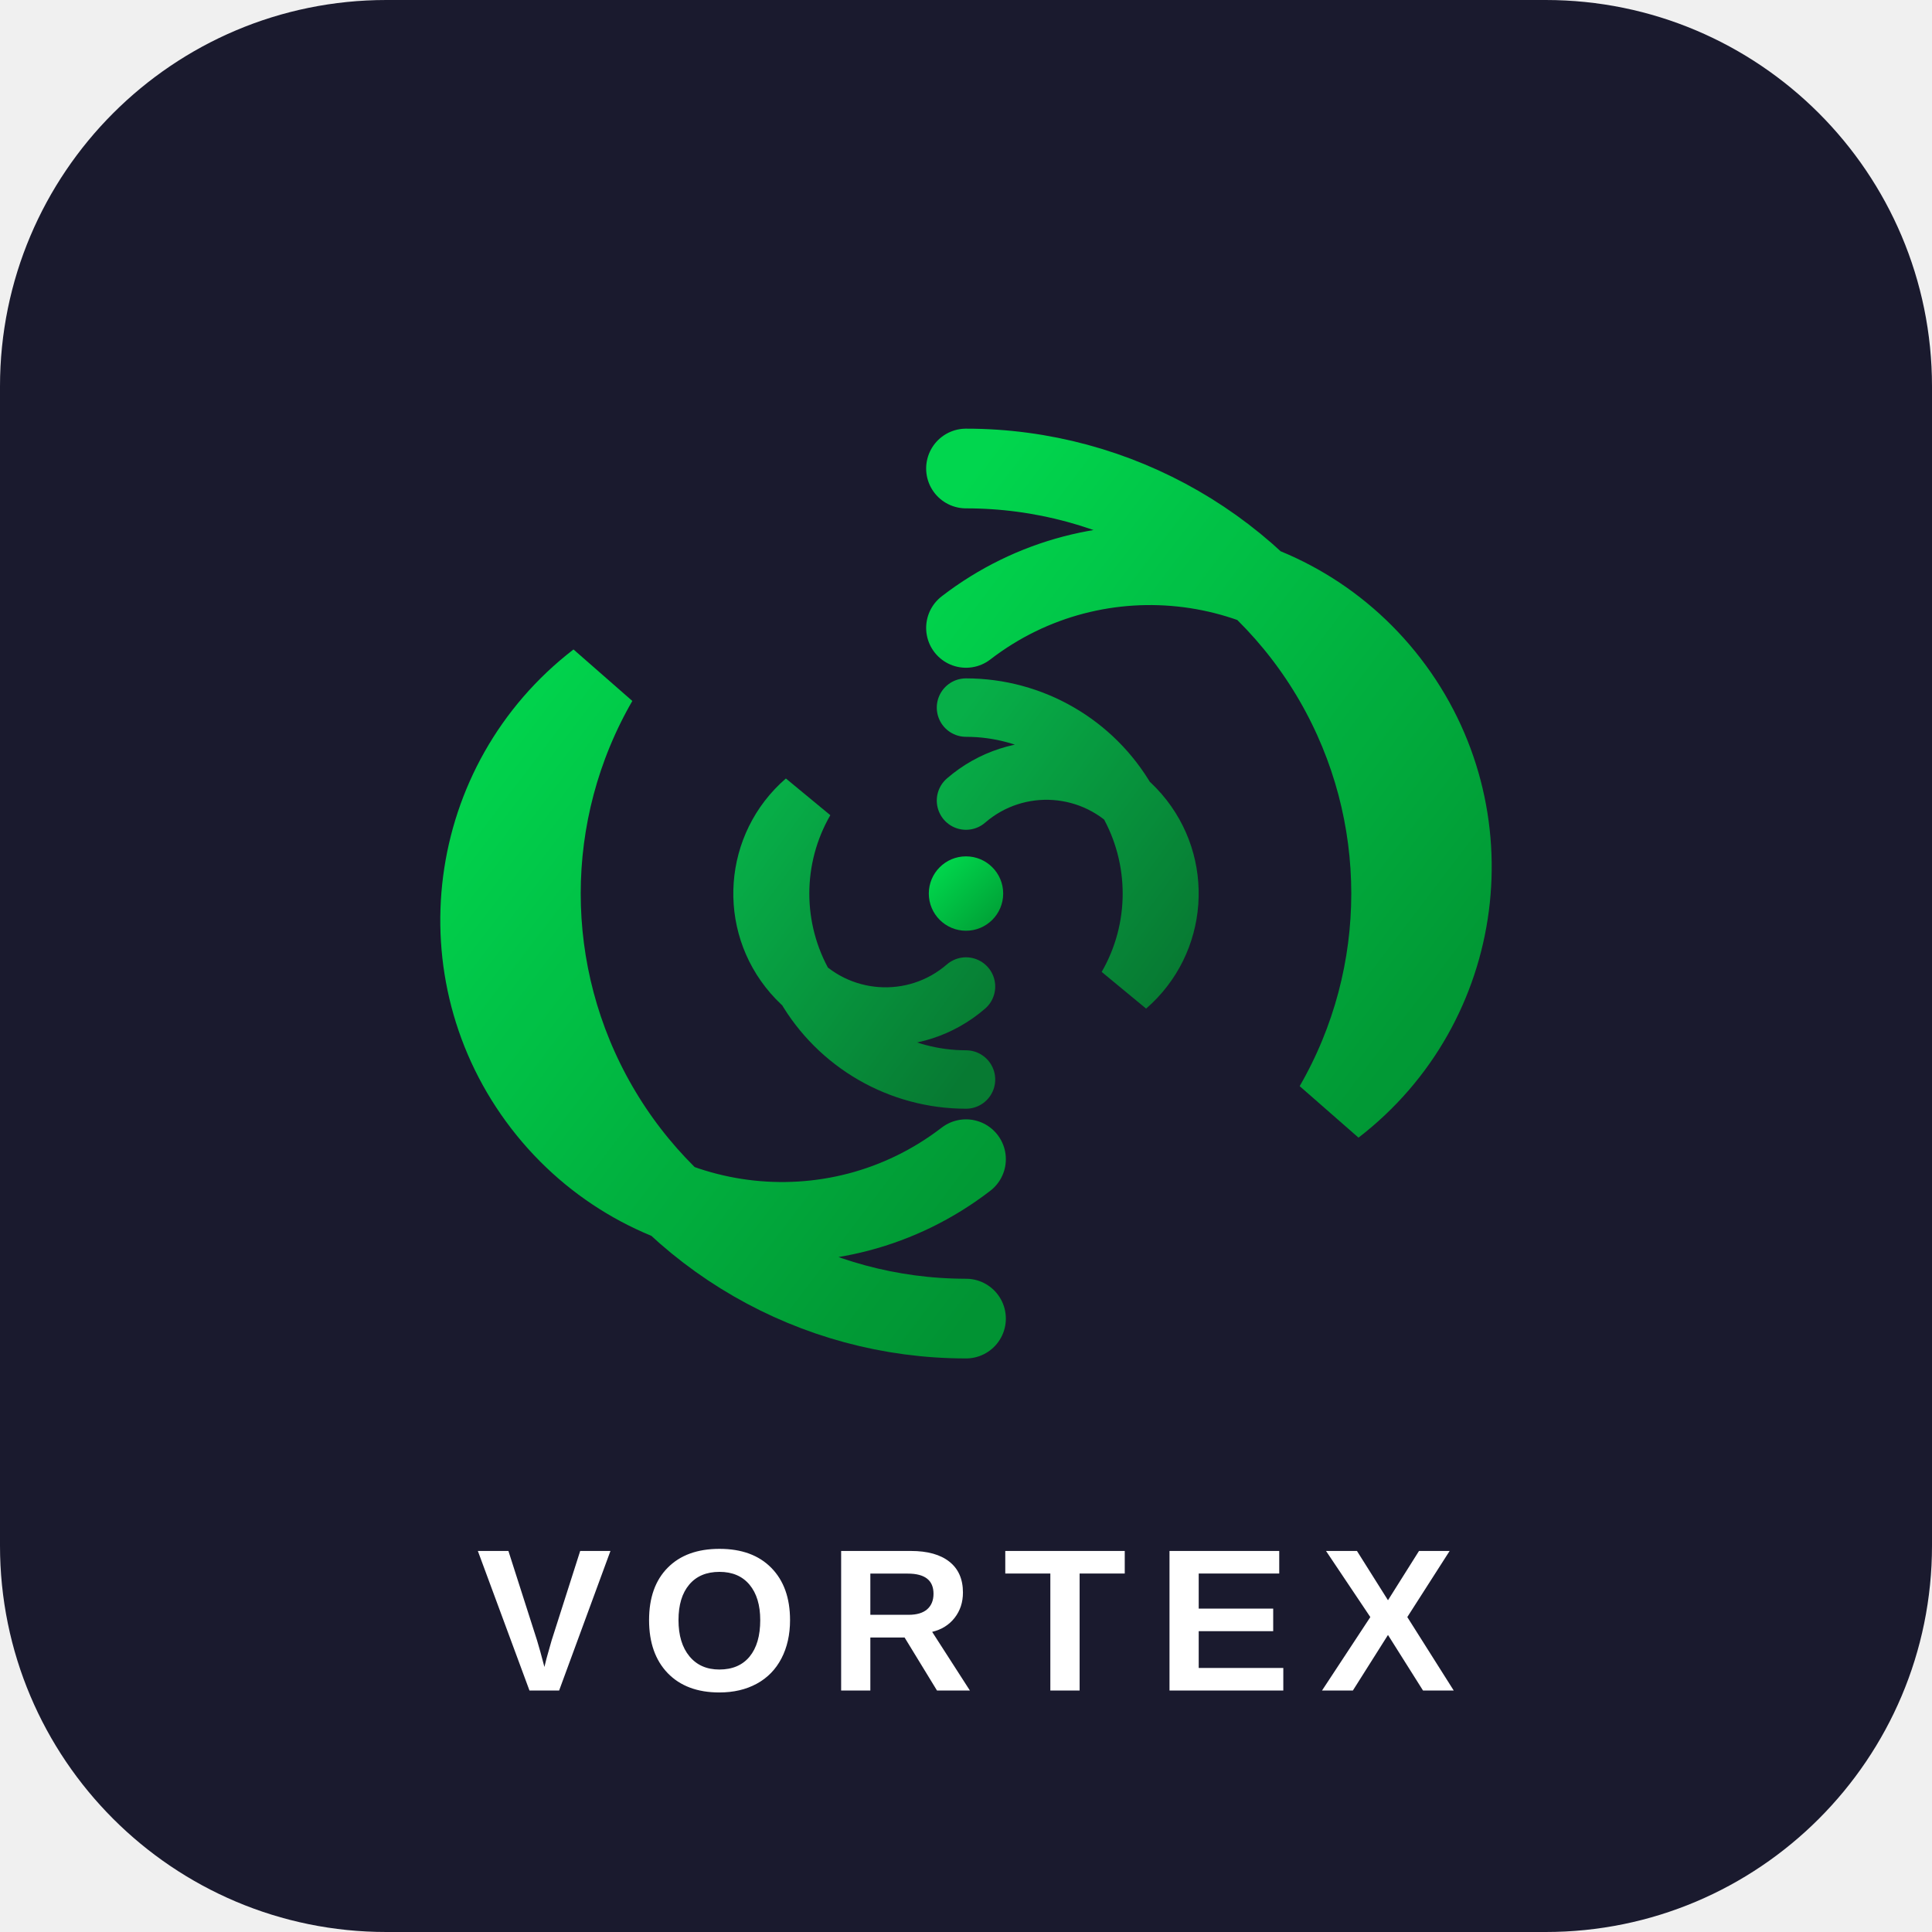
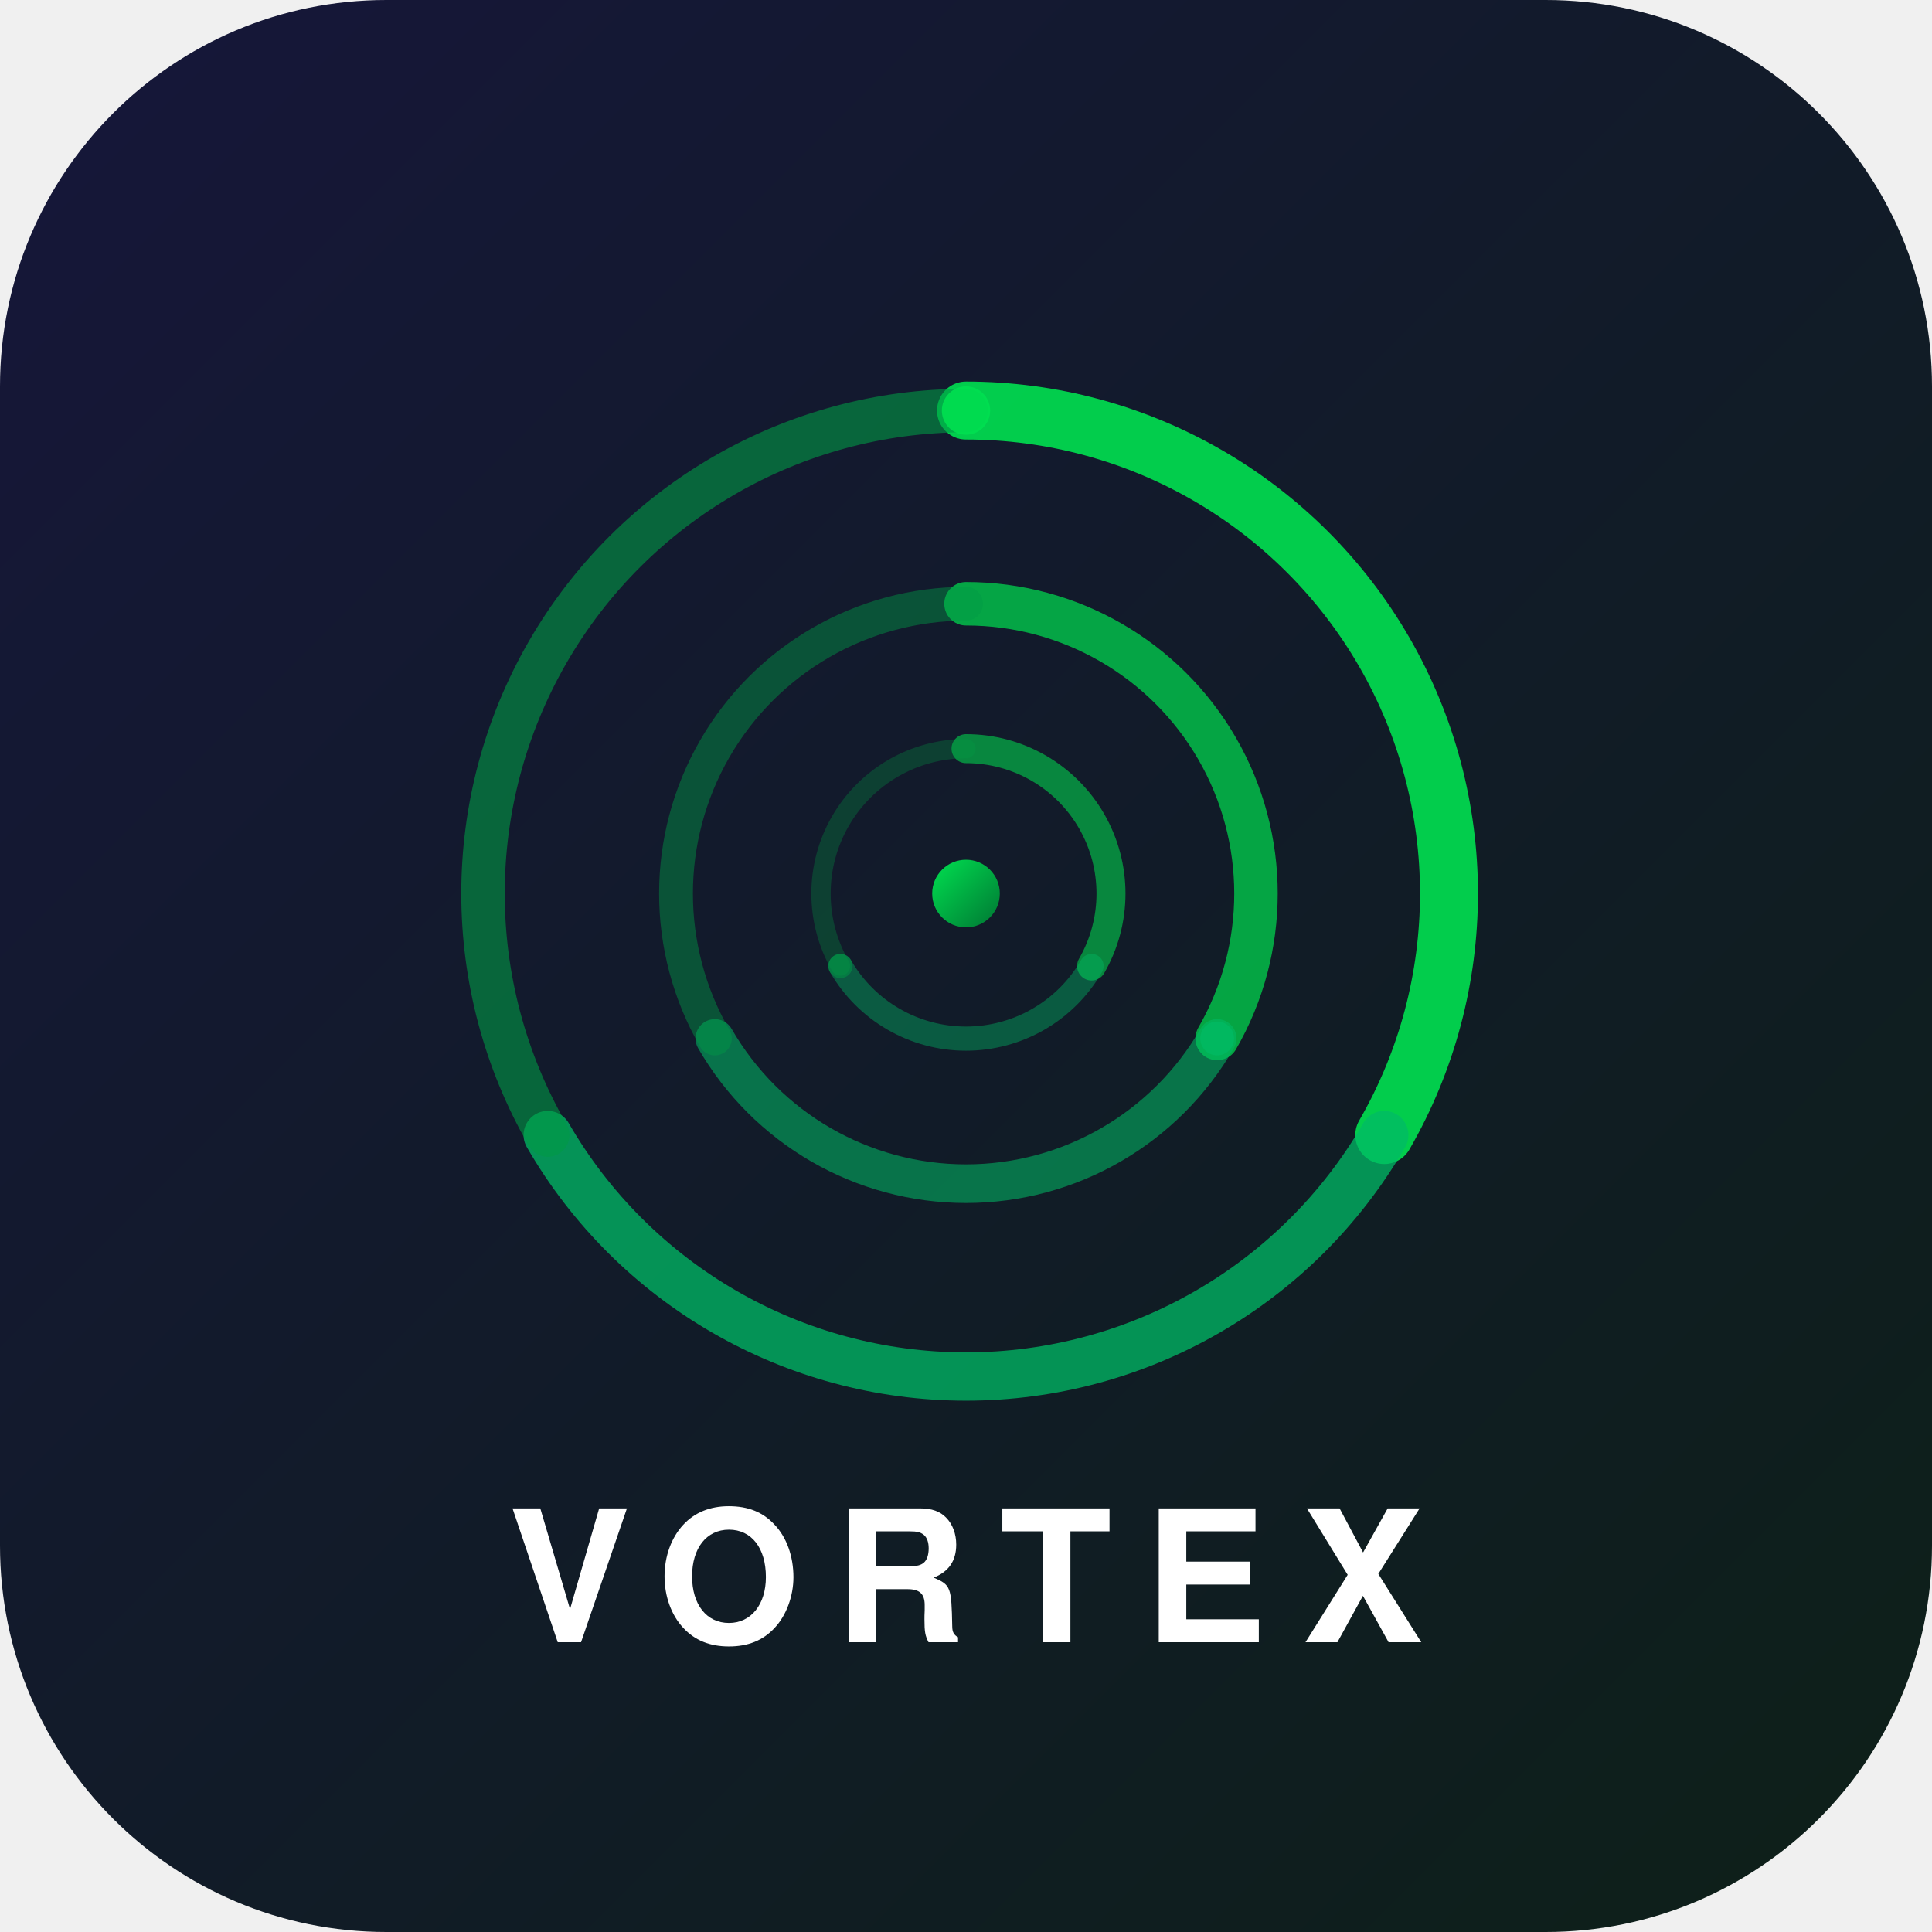
- <svg xmlns="http://www.w3.org/2000/svg" viewBox="0 0 400 400" width="400" height="400">
+ <svg xmlns="http://www.w3.org/2000/svg" width="100%" viewBox="0 0 400 400">
  <defs>
-     <linearGradient id="orgGrad" x1="0%" y1="0%" x2="100%" y2="100%">
-       <stop offset="0%" style="stop-color:#00e050;stop-opacity:1" />
-       <stop offset="100%" style="stop-color:#009933;stop-opacity:1" />
+     <linearGradient id="vg" x1="0" y1="0" x2="1" y2="1">
+       <stop offset="0%" stop-color="#00E050" />
+       <stop offset="100%" stop-color="#007733" />
+     </linearGradient>
+     <linearGradient id="bg" x1="0" y1="0" x2="1" y2="1">
+       <stop offset="0%" stop-color="#16163a" />
+       <stop offset="100%" stop-color="#0d2018" />
    </linearGradient>
  </defs>
-   <rect width="400" height="400" rx="80" fill="#1a1a2e" />
-   <g transform="translate(200,185) scale(0.55)">
-     <path d="M 0,-160 A 160,160 0 0,1 138.6,80 A 100,100 0 0,0 0,-100" fill="none" stroke="url(#orgGrad)" stroke-width="30" stroke-linecap="round" opacity="0.95" />
-     <path d="M 0,160 A 160,160 0 0,1 -138.6,-80 A 100,100 0 0,0 0,100" fill="none" stroke="url(#orgGrad)" stroke-width="30" stroke-linecap="round" opacity="0.95" />
-     <path d="M 0,-70 A 70,70 0 0,1 60.6,35 A 35,35 0 0,0 0,-35" fill="none" stroke="url(#orgGrad)" stroke-width="22" stroke-linecap="round" opacity="0.75" />
-     <path d="M 0,70 A 70,70 0 0,1 -60.6,-35 A 35,35 0 0,0 0,35" fill="none" stroke="url(#orgGrad)" stroke-width="22" stroke-linecap="round" opacity="0.75" />
-     <circle cx="0" cy="0" r="14" fill="url(#orgGrad)" />
+   <rect x="0" y="0" width="400" height="400" rx="80" fill="url(#bg)" />
+   <g transform="translate(200, 185)">
+     <path d="M0,-100 A100,100 0 0,1 86.6,50" fill="none" stroke="#00E050" stroke-width="12" stroke-linecap="round" opacity="0.9" />
+     <path d="M86.6,50 A100,100 0 0,1 -86.6,50" fill="none" stroke="#00BB66" stroke-width="10" stroke-linecap="round" opacity="0.75" />
+     <path d="M-86.6,50 A100,100 0 0,1 0,-100" fill="none" stroke="#009944" stroke-width="9" stroke-linecap="round" opacity="0.6" />
+     <path d="M0,-60 A60,60 0 0,1 52,30" fill="none" stroke="#00E050" stroke-width="9" stroke-linecap="round" opacity="0.7" />
+     <path d="M52,30 A60,60 0 0,1 -52,30" fill="none" stroke="#00BB66" stroke-width="8" stroke-linecap="round" opacity="0.55" />
+     <path d="M-52,30 A60,60 0 0,1 0,-60" fill="none" stroke="#009944" stroke-width="7" stroke-linecap="round" opacity="0.45" />
+     <path d="M0,-30 A30,30 0 0,1 26,15" fill="none" stroke="#00E050" stroke-width="6" stroke-linecap="round" opacity="0.55" />
+     <path d="M26,15 A30,30 0 0,1 -26,15" fill="none" stroke="#00BB66" stroke-width="5" stroke-linecap="round" opacity="0.4" />
+     <path d="M-26,15 A30,30 0 0,1 0,-30" fill="none" stroke="#009944" stroke-width="4" stroke-linecap="round" opacity="0.3" />
+     <circle cx="0" cy="0" r="7" fill="url(#vg)" />
+     <circle cx="0" cy="-100" r="5" fill="#00E050" opacity="0.9" />
+     <circle cx="52" cy="30" r="3.5" fill="#00BB66" opacity="0.65" />
+     <circle cx="-26" cy="15" r="2.5" fill="#009944" opacity="0.5" />
  </g>
-   <text x="200" y="350" text-anchor="middle" font-family="'Segoe UI', 'Helvetica Neue', Arial, sans-serif" font-size="42" font-weight="700" fill="#ffffff" letter-spacing="6">VORTEX</text>
+   <text x="200" y="340" text-anchor="middle" font-family="-apple-system, 'Segoe UI', Helvetica, Arial, sans-serif" font-size="38" font-weight="600" letter-spacing="7" fill="#ffffff">VORTEX</text>
</svg>
